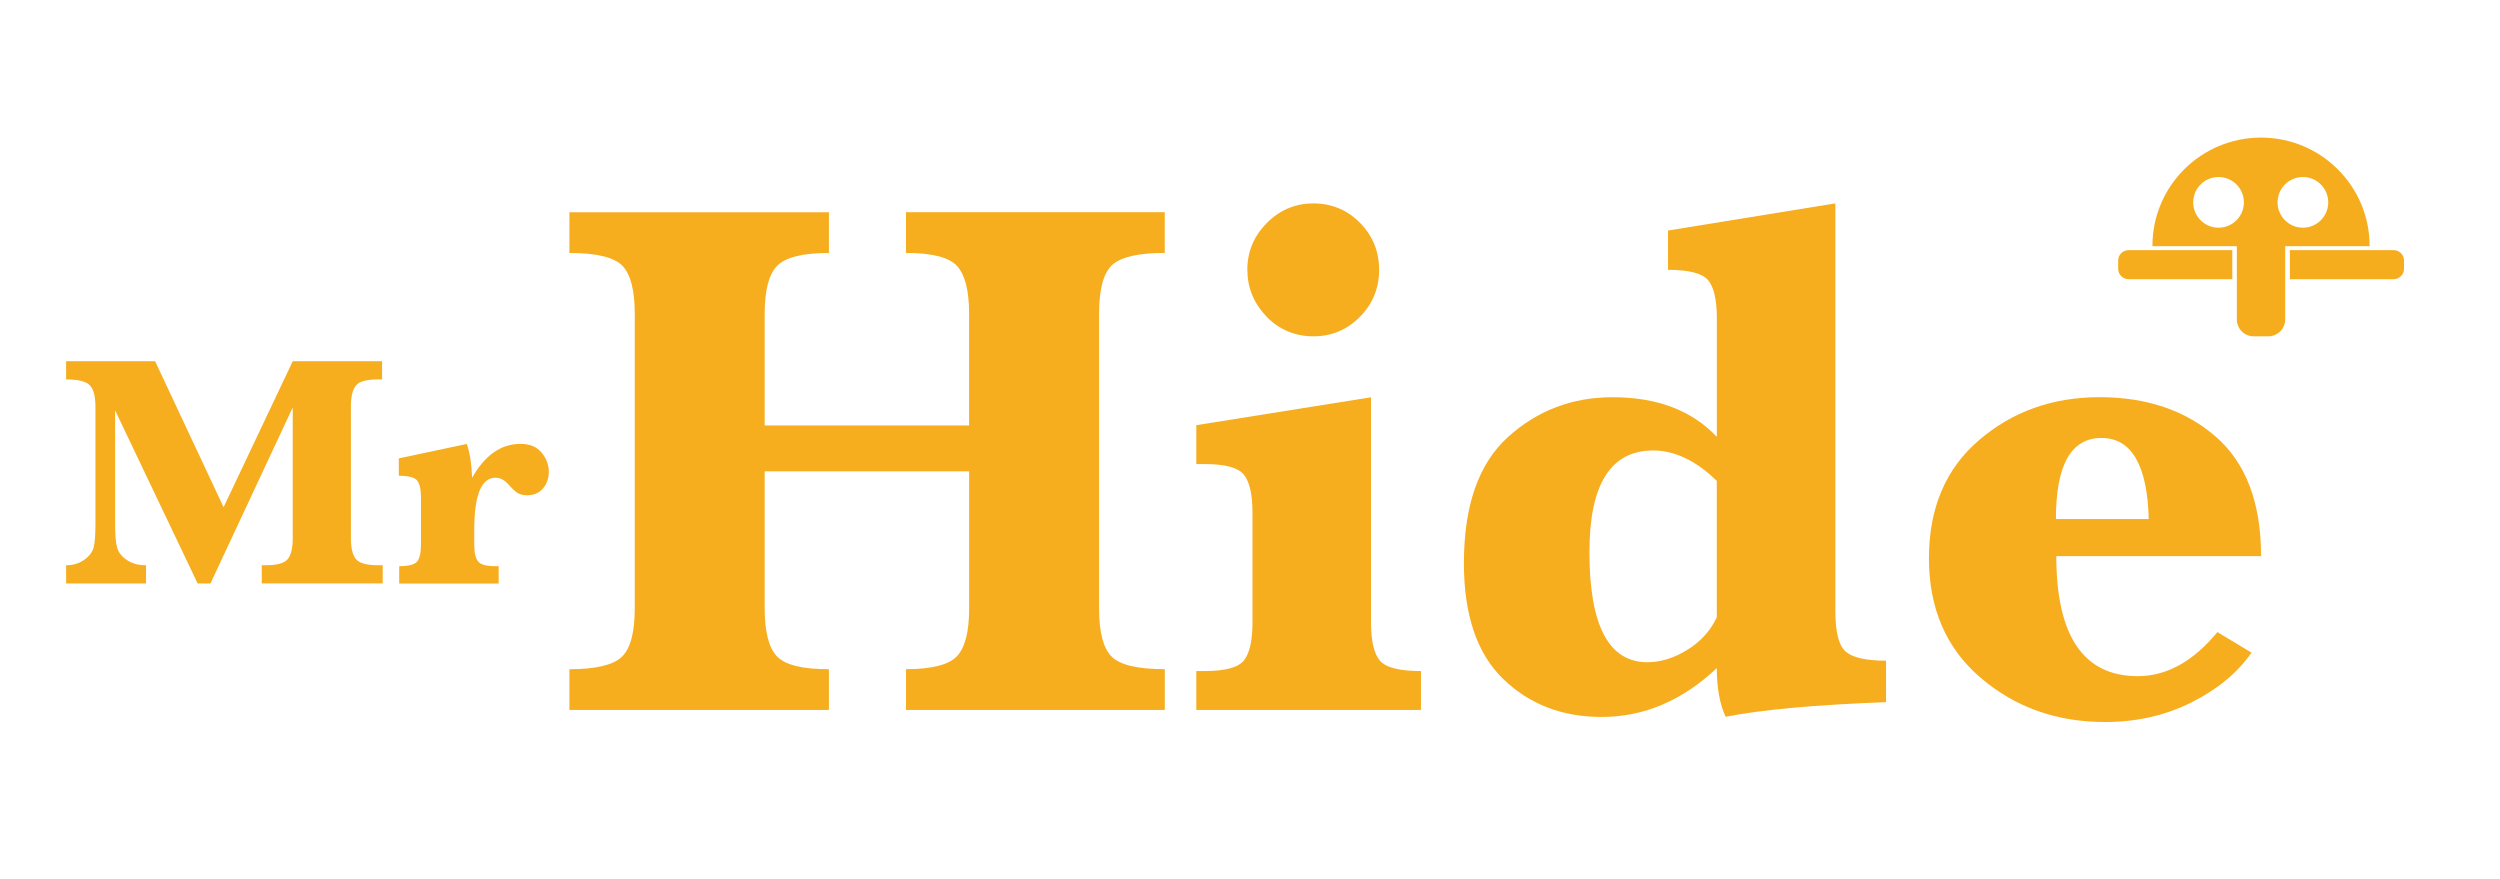
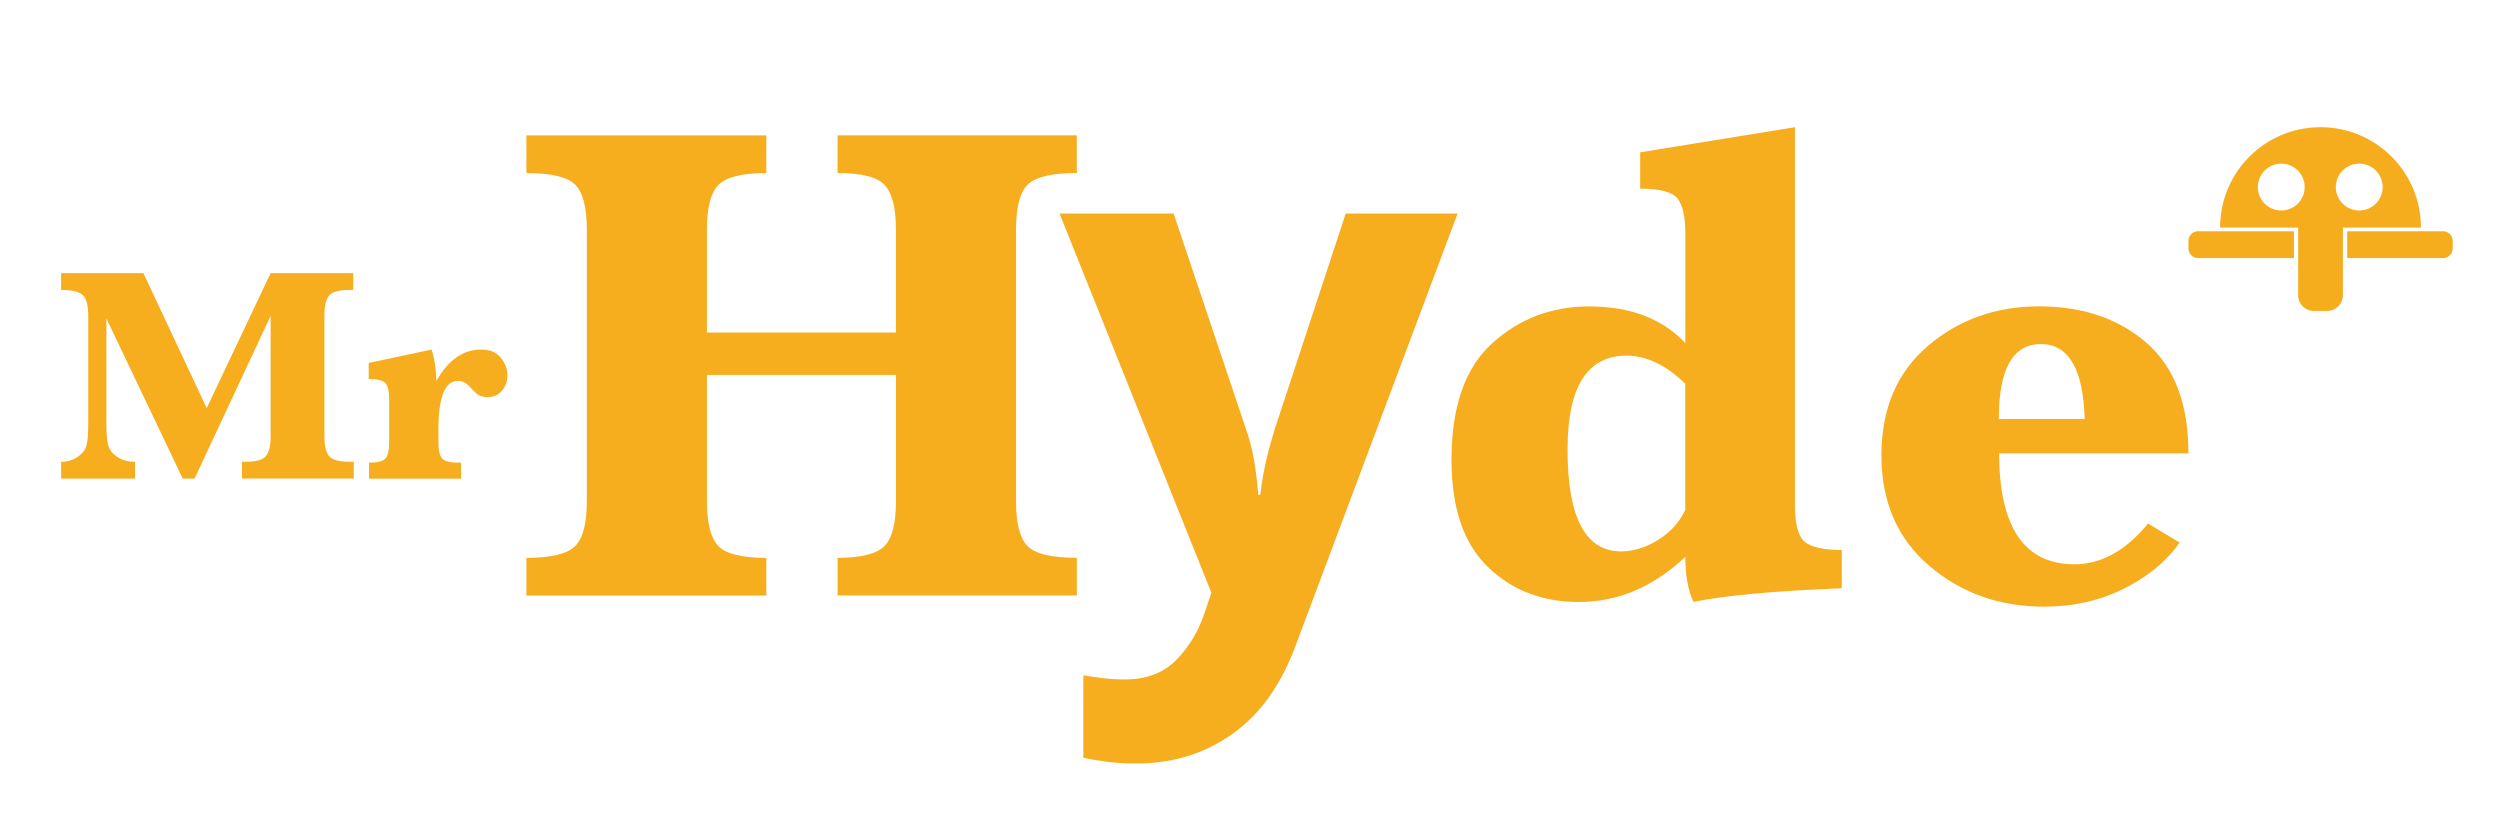
- <svg xmlns="http://www.w3.org/2000/svg" id="Layer_1" version="1.1" viewBox="0 0 518.03 181.97">
+ <svg xmlns="http://www.w3.org/2000/svg" id="Layer_1" version="1.1" viewBox="0 0 560.35 186.53">
  <defs>
    <style>
      .st0 {
        fill: #f5ad1e;
      }

      .st1 {
        isolation: isolate;
      }

      .st2 {
+         font-family: Baskerville-Bold, Baskerville;
+         font-size: 156.81px;
+         font-weight: 700;
+       }
+ 
+       .st2, .st3 {
        fill: #f6ad1e;
      }
    </style>
  </defs>
  <g class="st1">
-     <path class="st2" d="M40.96,120.91l-17.11-35.89v23.8c0,2.13.15,3.7.44,4.7.29,1.01.98,1.86,2.05,2.56,1.07.7,2.38,1.05,3.92,1.05v3.77H13.7v-3.77c1.45,0,2.71-.38,3.77-1.14s1.71-1.63,1.95-2.62c.24-.98.36-2.56.36-4.74v-24.21c0-2.31-.4-3.85-1.21-4.63-.8-.78-2.43-1.17-4.87-1.17v-3.77h18.44l14.19,30.25,14.33-30.25h18.51v3.77h-.92c-2.31,0-3.81.42-4.5,1.27-.69.85-1.04,2.3-1.04,4.36v27.23c0,2.1.36,3.57,1.07,4.4.71.83,2.2,1.24,4.47,1.24h1.05v3.77h-25.06v-3.77h.92c2.29,0,3.77-.42,4.46-1.27.69-.85,1.04-2.3,1.04-4.36v-27.06l-17.05,36.47h-2.65Z" />
-     <path class="st2" d="M97.84,98.98c1.31-2.33,2.81-4.08,4.48-5.25,1.67-1.17,3.52-1.75,5.53-1.75s3.38.61,4.38,1.82c1,1.21,1.49,2.53,1.49,3.96,0,1.34-.4,2.48-1.19,3.43-.79.95-1.9,1.43-3.33,1.43-.77,0-1.4-.15-1.9-.44-.5-.29-1.15-.91-1.97-1.83-.81-.9-1.7-1.36-2.65-1.36-1.47,0-2.58.9-3.31,2.7-.74,1.8-1.1,4.5-1.1,8.1v3.02c0,1.68.26,2.85.78,3.51.52.67,1.72,1,3.6,1h.68v3.6h-20.61v-3.6c1.97,0,3.21-.33,3.73-.98.52-.66.78-1.83.78-3.53v-9.71c0-1.72-.27-2.9-.8-3.55-.53-.64-1.79-.97-3.79-.97v-3.6l14.09-2.99c.63,1.83,1,4.17,1.09,7Z" />
+     <path class="st3" d="M40.96,107.28l-17.11-35.89v23.8c0,2.13.15,3.7.44,4.7.29,1.01.98,1.86,2.05,2.56s2.38,1.05,3.92,1.05v3.77H13.7v-3.77c1.45,0,2.71-.38,3.77-1.14s1.71-1.63,1.95-2.62c.24-.98.36-2.56.36-4.74v-24.21c0-2.31-.4-3.85-1.21-4.63-.8-.78-2.43-1.17-4.87-1.17v-3.77h18.44l14.19,30.25,14.33-30.25h18.51v3.77h-.92c-2.31,0-3.81.42-4.5,1.27s-1.04,2.3-1.04,4.36v27.23c0,2.1.36,3.57,1.07,4.4s2.2,1.24,4.47,1.24h1.05v3.77h-25.06v-3.77h.92c2.29,0,3.77-.42,4.46-1.27s1.04-2.3,1.04-4.36v-27.06l-17.05,36.47h-2.65Z" />
+     <path class="st3" d="M97.84,85.35c1.31-2.33,2.81-4.08,4.48-5.25,1.67-1.17,3.52-1.75,5.53-1.75s3.38.61,4.38,1.82,1.49,2.53,1.49,3.96c0,1.34-.4,2.48-1.19,3.43s-1.9,1.43-3.33,1.43c-.77,0-1.4-.15-1.9-.44s-1.15-.91-1.97-1.83c-.81-.9-1.7-1.36-2.65-1.36-1.47,0-2.58.9-3.31,2.7-.74,1.8-1.1,4.5-1.1,8.1v3.02c0,1.68.26,2.85.78,3.51.52.67,1.72,1,3.6,1h.68v3.6h-20.61v-3.6c1.97,0,3.21-.33,3.73-.98.52-.66.78-1.83.78-3.53v-9.71c0-1.72-.27-2.9-.8-3.55-.53-.64-1.79-.97-3.79-.97v-3.6l14.09-2.99c.63,1.83,1,4.17,1.09,7h.02Z" />
  </g>
-   <path class="st0" d="M491.01,50.95c0-12.39-10.07-22.44-22.5-22.44s-22.5,10.05-22.5,22.44c0,.02,0,.04,0,.06h17.49v15.2c0,1.91,1.57,3.48,3.49,3.48h3.04c1.92,0,3.49-1.57,3.49-3.48v-15.2h17.49s0-.04,0-.06h0ZM459.71,47.18c-2.9,0-5.25-2.35-5.25-5.25s2.35-5.25,5.25-5.25,5.25,2.35,5.25,5.25-2.35,5.25-5.25,5.25ZM477.19,47.18c-2.9,0-5.25-2.35-5.25-5.25s2.35-5.25,5.25-5.25,5.25,2.35,5.25,5.25-2.35,5.25-5.25,5.25Z" />
-   <path class="st0" d="M495.98,51.83h-21.49v6.02h21.49c1.19,0,2.16-.96,2.16-2.15v-1.72c0-1.19-.97-2.15-2.16-2.15h0Z" />
-   <path class="st0" d="M451.52,51.83h-10.45c-1.19,0-2.16.96-2.16,2.15v1.72c0,1.19.97,2.15,2.16,2.15h21.49v-6.02h-11.04,0Z" />
-   <g class="st1">
-     <path class="st2" d="M158.45,97.67v28.37c0,4.82.84,8.13,2.51,9.93s5.27,2.7,10.8,2.7v8.44h-53.77v-8.44c5.42,0,9.04-.85,10.84-2.55,1.8-1.7,2.7-5.06,2.7-10.08v-61c0-4.87-.85-8.19-2.55-9.96-1.7-1.77-5.36-2.66-10.99-2.66v-8.44h53.77v8.44c-5.38,0-8.94.88-10.69,2.62-1.75,1.75-2.62,5.08-2.62,10v23.12h42.36v-23.12c0-4.76-.82-8.06-2.47-9.89-1.65-1.83-5.18-2.74-10.61-2.74v-8.44h53.62v8.44c-5.48,0-9.11.84-10.91,2.51-1.8,1.67-2.7,5.05-2.7,10.12v61c0,4.92.86,8.25,2.59,10,1.72,1.75,5.4,2.62,11.03,2.62v8.44h-53.62v-8.44c5.32,0,8.83-.89,10.53-2.66,1.7-1.77,2.55-5.1,2.55-9.96v-28.37h-42.36Z" />
-     <path class="st2" d="M284.09,82.31v46.62c0,3.85.61,6.5,1.83,7.95s4.06,2.17,8.52,2.17v8.06h-46.55v-8.06h1.75c4.31,0,7.04-.76,8.18-2.28,1.14-1.52,1.71-4.13,1.71-7.83v-22.67c0-3.75-.58-6.38-1.75-7.87-1.17-1.5-3.88-2.24-8.14-2.24h-1.75v-8.06l36.2-5.78ZM258.46,55.92c0-3.75,1.34-6.98,4.03-9.7,2.69-2.71,5.91-4.07,9.66-4.07s7.02,1.34,9.66,4.03c2.64,2.69,3.96,5.93,3.96,9.74s-1.33,7.05-3.99,9.74c-2.66,2.69-5.87,4.03-9.62,4.03s-7.16-1.38-9.77-4.14c-2.61-2.76-3.92-5.97-3.92-9.62Z" />
-     <path class="st2" d="M355.74,138.44c-3.55,3.35-7.31,5.87-11.29,7.57-3.98,1.7-8.18,2.55-12.59,2.55-8.16,0-14.96-2.62-20.38-7.87-5.43-5.25-8.14-13.25-8.14-24,0-11.91,3.04-20.62,9.13-26.13,6.08-5.5,13.31-8.25,21.68-8.25,4.61,0,8.72.68,12.32,2.05,3.6,1.37,6.69,3.42,9.28,6.16v-24.57c0-3.8-.6-6.43-1.79-7.87-1.19-1.44-3.97-2.17-8.33-2.17v-8.14l34.68-5.63v84.57c0,4.31.72,7.09,2.17,8.33,1.44,1.24,4.22,1.86,8.33,1.86v8.59c-14.81.56-25.88,1.57-33.24,3.04-1.22-2.64-1.83-6.01-1.83-10.12ZM355.74,127.94v-28.29c-2.18-2.13-4.37-3.71-6.58-4.75-2.21-1.04-4.4-1.56-6.58-1.56-4.41,0-7.72,1.75-9.92,5.25-2.21,3.5-3.31,8.77-3.31,15.82,0,7.61,1,13.31,3,17.11,2,3.8,5.01,5.7,9.01,5.7,2.74,0,5.49-.85,8.25-2.55,2.76-1.7,4.8-3.94,6.12-6.73Z" />
-     <path class="st2" d="M426.09,115.24c0,8.27,1.41,14.48,4.22,18.63,2.81,4.16,7.04,6.24,12.66,6.24,5.98,0,11.48-3.04,16.5-9.13l7.07,4.26c-2.89,4.16-7.04,7.59-12.43,10.3-5.4,2.71-11.37,4.07-17.91,4.07-10.04,0-18.63-3.05-25.78-9.16-7.15-6.11-10.72-14.36-10.72-24.76s3.46-18.56,10.38-24.49c6.92-5.93,15.25-8.9,24.98-8.9s17.81,2.73,24.07,8.18c6.26,5.45,9.39,13.7,9.39,24.76h-42.44ZM426.01,107.56h19.24c-.3-11.21-3.58-16.81-9.81-16.81-3.14,0-5.5,1.4-7.07,4.18-1.57,2.79-2.36,7-2.36,12.62Z" />
-   </g>
+   <path class="st0" d="M542.62,50.95c0-12.39-10.07-22.44-22.5-22.44s-22.5,10.05-22.5,22.44v.06h17.49v15.2c0,1.91,1.57,3.48,3.49,3.48h3.04c1.92,0,3.49-1.57,3.49-3.48v-15.2h17.49v-.06h0ZM511.32,47.18c-2.9,0-5.25-2.35-5.25-5.25s2.35-5.25,5.25-5.25,5.25,2.35,5.25,5.25-2.35,5.25-5.25,5.25ZM528.8,47.18c-2.9,0-5.25-2.35-5.25-5.25s2.35-5.25,5.25-5.25,5.25,2.35,5.25,5.25-2.35,5.25-5.25,5.25Z" />
+   <path class="st0" d="M547.59,51.83h-21.49v6.02h21.49c1.19,0,2.16-.96,2.16-2.15v-1.72c0-1.19-.97-2.15-2.16-2.15h0Z" />
+   <path class="st0" d="M503.13,51.83h-10.45c-1.19,0-2.16.96-2.16,2.15v1.72c0,1.19.97,2.15,2.16,2.15h21.49v-6.02h-11.04,0Z" />
+   <path class="st3" d="M158.45,84.04v28.37c0,4.82.84,8.13,2.51,9.93s5.27,2.7,10.8,2.7v8.44h-53.77v-8.44c5.42,0,9.04-.85,10.84-2.55,1.8-1.7,2.7-5.06,2.7-10.08v-61c0-4.87-.85-8.19-2.55-9.96s-5.36-2.66-10.99-2.66v-8.44h53.77v8.44c-5.38,0-8.94.88-10.69,2.62-1.75,1.75-2.62,5.08-2.62,10v23.12h42.36v-23.12c0-4.76-.82-8.06-2.47-9.89-1.65-1.83-5.18-2.74-10.61-2.74v-8.44h53.62v8.44c-5.48,0-9.11.84-10.91,2.51s-2.7,5.05-2.7,10.12v61c0,4.92.86,8.25,2.59,10,1.72,1.75,5.4,2.62,11.03,2.62v8.44h-53.62v-8.44c5.32,0,8.83-.89,10.53-2.66s2.55-5.1,2.55-9.96v-28.37h-42.37Z" />
+   <path class="st3" d="M377.74,124.81c-3.55,3.35-7.31,5.87-11.29,7.57-3.98,1.7-8.18,2.55-12.59,2.55-8.16,0-14.96-2.62-20.38-7.87-5.43-5.25-8.14-13.25-8.14-24,0-11.91,3.04-20.62,9.13-26.13,6.08-5.5,13.31-8.25,21.68-8.25,4.61,0,8.72.68,12.32,2.05s6.69,3.42,9.28,6.16v-24.57c0-3.8-.6-6.43-1.79-7.87s-3.97-2.17-8.33-2.17v-8.14l34.68-5.63v84.57c0,4.31.72,7.09,2.17,8.33,1.44,1.24,4.22,1.86,8.33,1.86v8.59c-14.81.56-25.88,1.57-33.24,3.04-1.22-2.64-1.83-6.01-1.83-10.12v.03ZM377.74,114.31v-28.29c-2.18-2.13-4.37-3.71-6.58-4.75s-4.4-1.56-6.58-1.56c-4.41,0-7.72,1.75-9.92,5.25-2.21,3.5-3.31,8.77-3.31,15.82,0,7.61,1,13.31,3,17.11s5.01,5.7,9.01,5.7c2.74,0,5.49-.85,8.25-2.55s4.8-3.94,6.12-6.73h0Z" />
+   <path class="st3" d="M448.09,101.61c0,8.27,1.41,14.48,4.22,18.63,2.81,4.16,7.04,6.24,12.66,6.24,5.98,0,11.48-3.04,16.5-9.13l7.07,4.26c-2.89,4.16-7.04,7.59-12.43,10.3-5.4,2.71-11.37,4.07-17.91,4.07-10.04,0-18.63-3.05-25.78-9.16s-10.72-14.36-10.72-24.76,3.46-18.56,10.38-24.49,15.25-8.9,24.98-8.9,17.81,2.73,24.07,8.18,9.39,13.7,9.39,24.76h-42.44,0ZM448.01,93.93h19.24c-.3-11.21-3.58-16.81-9.81-16.81-3.14,0-5.5,1.4-7.07,4.18-1.57,2.79-2.36,7-2.36,12.62h0Z" />
+   <text class="st2" transform="translate(237.49 133.48)">
+     <tspan x="0" y="0">y</tspan>
+   </text>
</svg>
